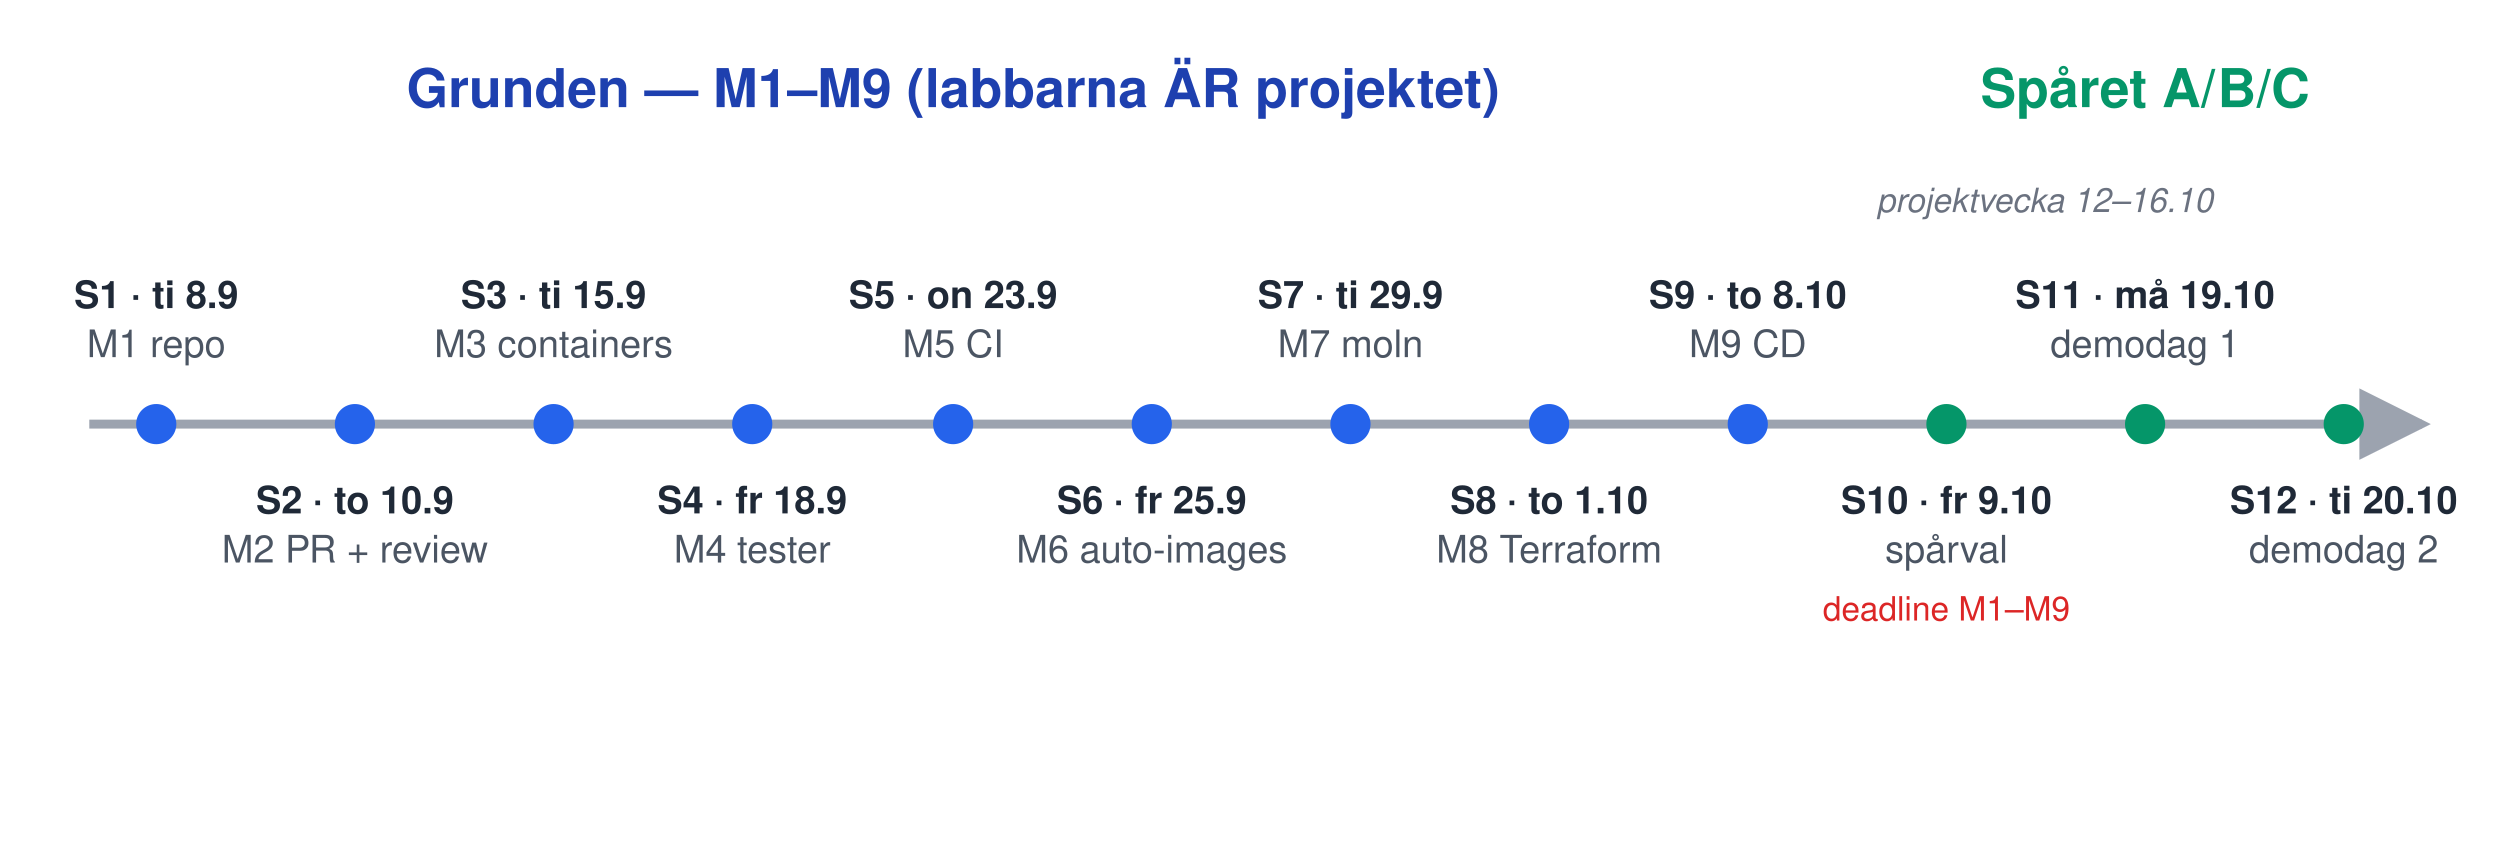
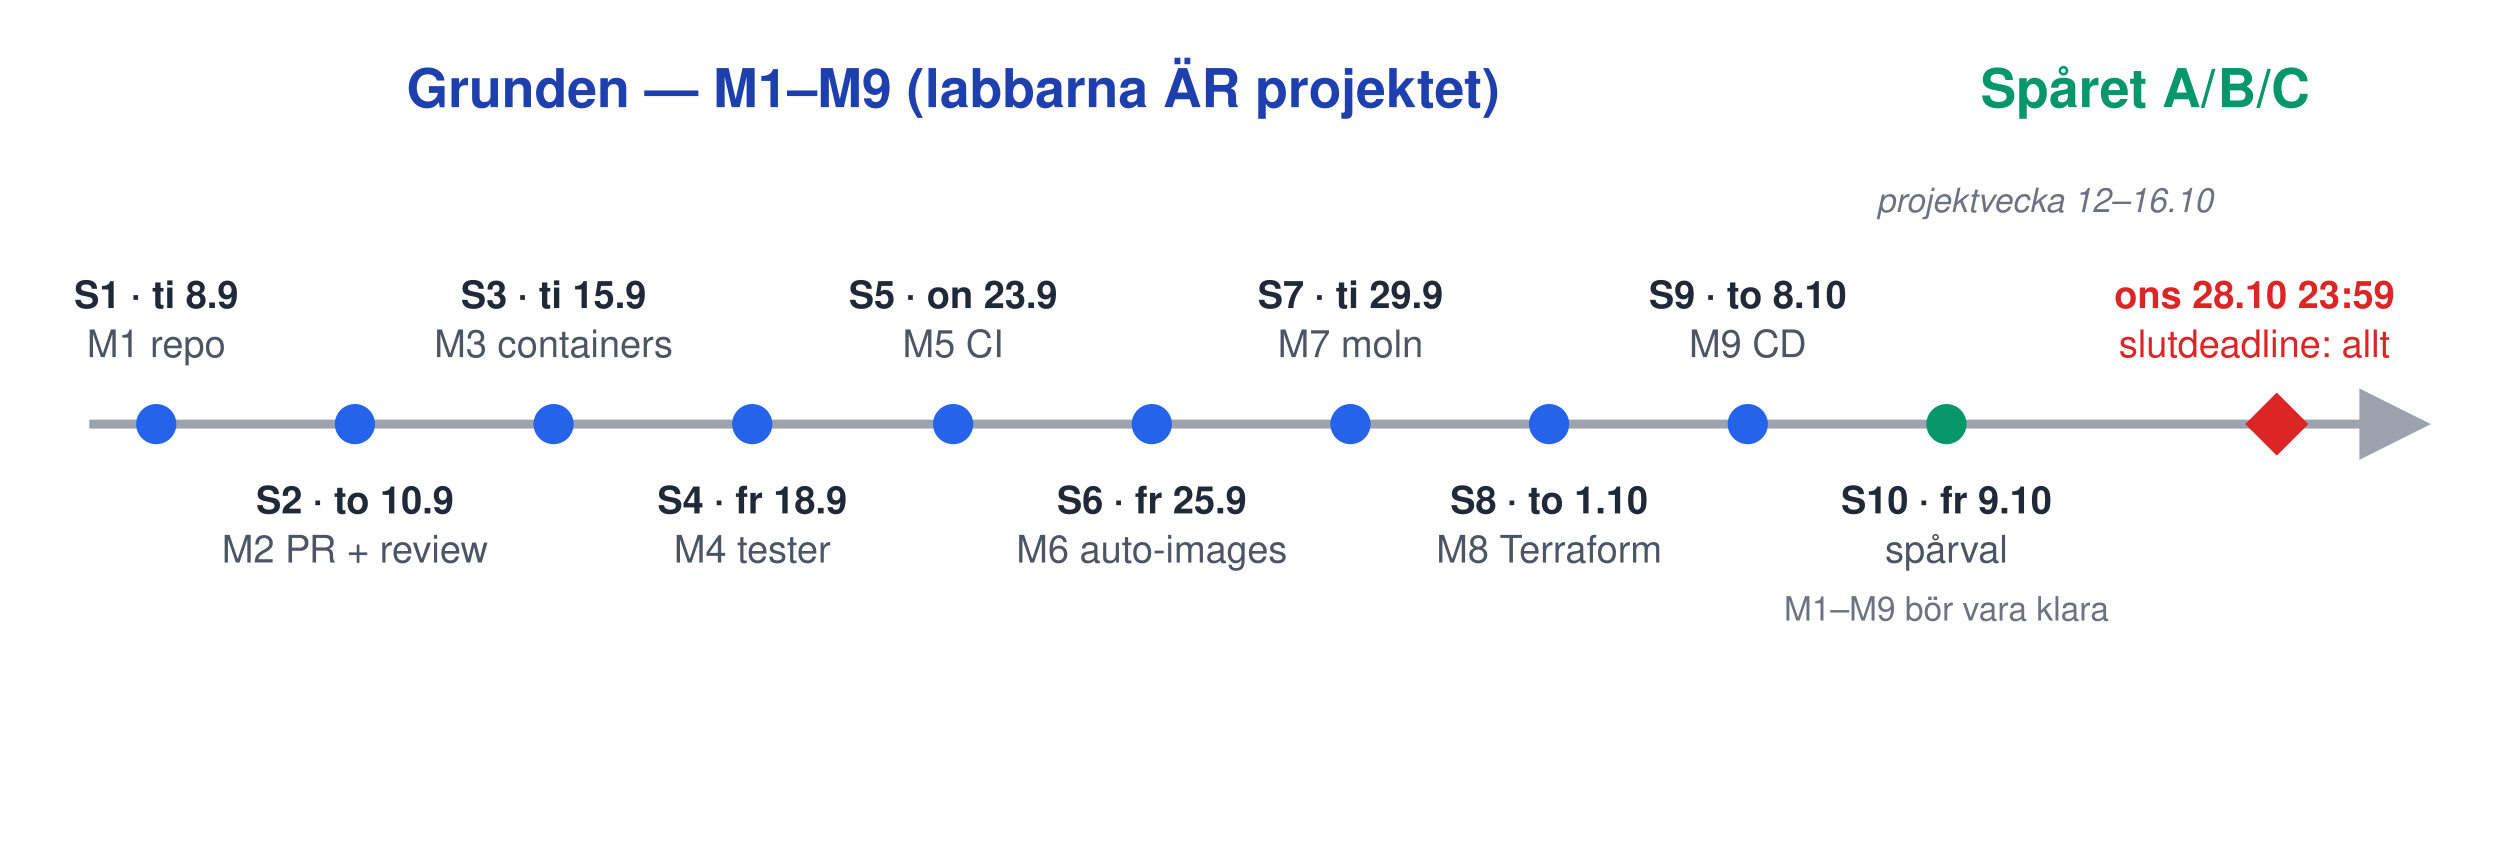
<svg xmlns="http://www.w3.org/2000/svg" viewBox="0 0 1120 380" font-family="Helvetica, Arial, sans-serif">
  <defs>
    <marker id="arrow" markerWidth="10" markerHeight="10" refX="7" refY="4" orient="auto">
      <path d="M0,0 L8,4 L0,8 z" fill="#9ca3af" />
    </marker>
  </defs>
  <text x="427" y="48" text-anchor="middle" font-size="24" font-weight="bold" fill="#1e40af">Grunden — M1–M9 (labbarna ÄR projektet)</text>
  <text x="961" y="48" text-anchor="middle" font-size="24" font-weight="bold" fill="#059669">Spåret A/B/C</text>
  <line x1="40" y1="190" x2="1085" y2="190" stroke="#9ca3af" stroke-width="4" marker-end="url(#arrow)" />
  <g fill="#2563eb">
    <circle cx="70" cy="190" r="9" />
    <circle cx="159" cy="190" r="9" />
    <circle cx="248" cy="190" r="9" />
    <circle cx="337" cy="190" r="9" />
    <circle cx="427" cy="190" r="9" />
    <circle cx="516" cy="190" r="9" />
    <circle cx="605" cy="190" r="9" />
    <circle cx="694" cy="190" r="9" />
    <circle cx="783" cy="190" r="9" />
  </g>
  <g fill="#059669">
    <circle cx="872" cy="190" r="9" />
-     <circle cx="961" cy="190" r="9" />
-     <circle cx="1050" cy="190" r="9" />
+   </g>
+   <g fill="#dc2626">
+     <rect x="1010" y="180" width="20" height="20" transform="rotate(45 1020 190)" />
  </g>
  <g text-anchor="middle">
    <g font-size="17" font-weight="bold" fill="#1f2937">
      <text x="70" y="138">S1 · ti 8.9</text>
      <text x="248" y="138">S3 · ti 15.9</text>
      <text x="427" y="138">S5 · on 23.9</text>
      <text x="605" y="138">S7 · ti 29.9</text>
      <text x="783" y="138">S9 · to 8.10</text>
-       <text x="961" y="138">S11 · må 19.10</text>
+       <text x="1010" y="138" fill="#dc2626">ons 28.10 23:59</text>
    </g>
    <g font-size="17" fill="#4b5563">
      <text x="70" y="160">M1 repo</text>
      <text x="248" y="160">M3 containers</text>
      <text x="427" y="160">M5 CI</text>
      <text x="605" y="160">M7 moln</text>
      <text x="783" y="160">M9 CD</text>
-       <text x="961" y="160">demodag 1</text>
+       <text x="1010" y="160" fill="#dc2626">slutdeadline: allt</text>
    </g>
  </g>
  <g text-anchor="middle">
    <g font-size="17" font-weight="bold" fill="#1f2937">
      <text x="159" y="230">S2 · to 10.9</text>
      <text x="337" y="230">S4 · fr 18.9</text>
      <text x="516" y="230">S6 · fr 25.9</text>
      <text x="694" y="230">S8 · to 1.10</text>
      <text x="872" y="230">S10 · fr 9.10</text>
-       <text x="1050" y="230">S12 · ti 20.10</text>
    </g>
    <g font-size="17" fill="#4b5563">
      <text x="159" y="252">M2 PR + review</text>
      <text x="337" y="252">M4 tester</text>
      <text x="516" y="252">M6 auto-images</text>
      <text x="694" y="252">M8 Terraform</text>
      <text x="872" y="252">spårval</text>
-       <text x="1050" y="252">demodag 2</text>
    </g>
  </g>
-   <text x="872" y="278" text-anchor="middle" font-size="15" fill="#dc2626">deadline M1–M9</text>
+   <text x="872" y="278" text-anchor="middle" font-size="15" fill="#6b7280">M1–M9 bör vara klara</text>
  <text x="916" y="95" text-anchor="middle" font-size="15" font-style="italic" fill="#6b7280">projektvecka 12–16.10</text>
</svg>
